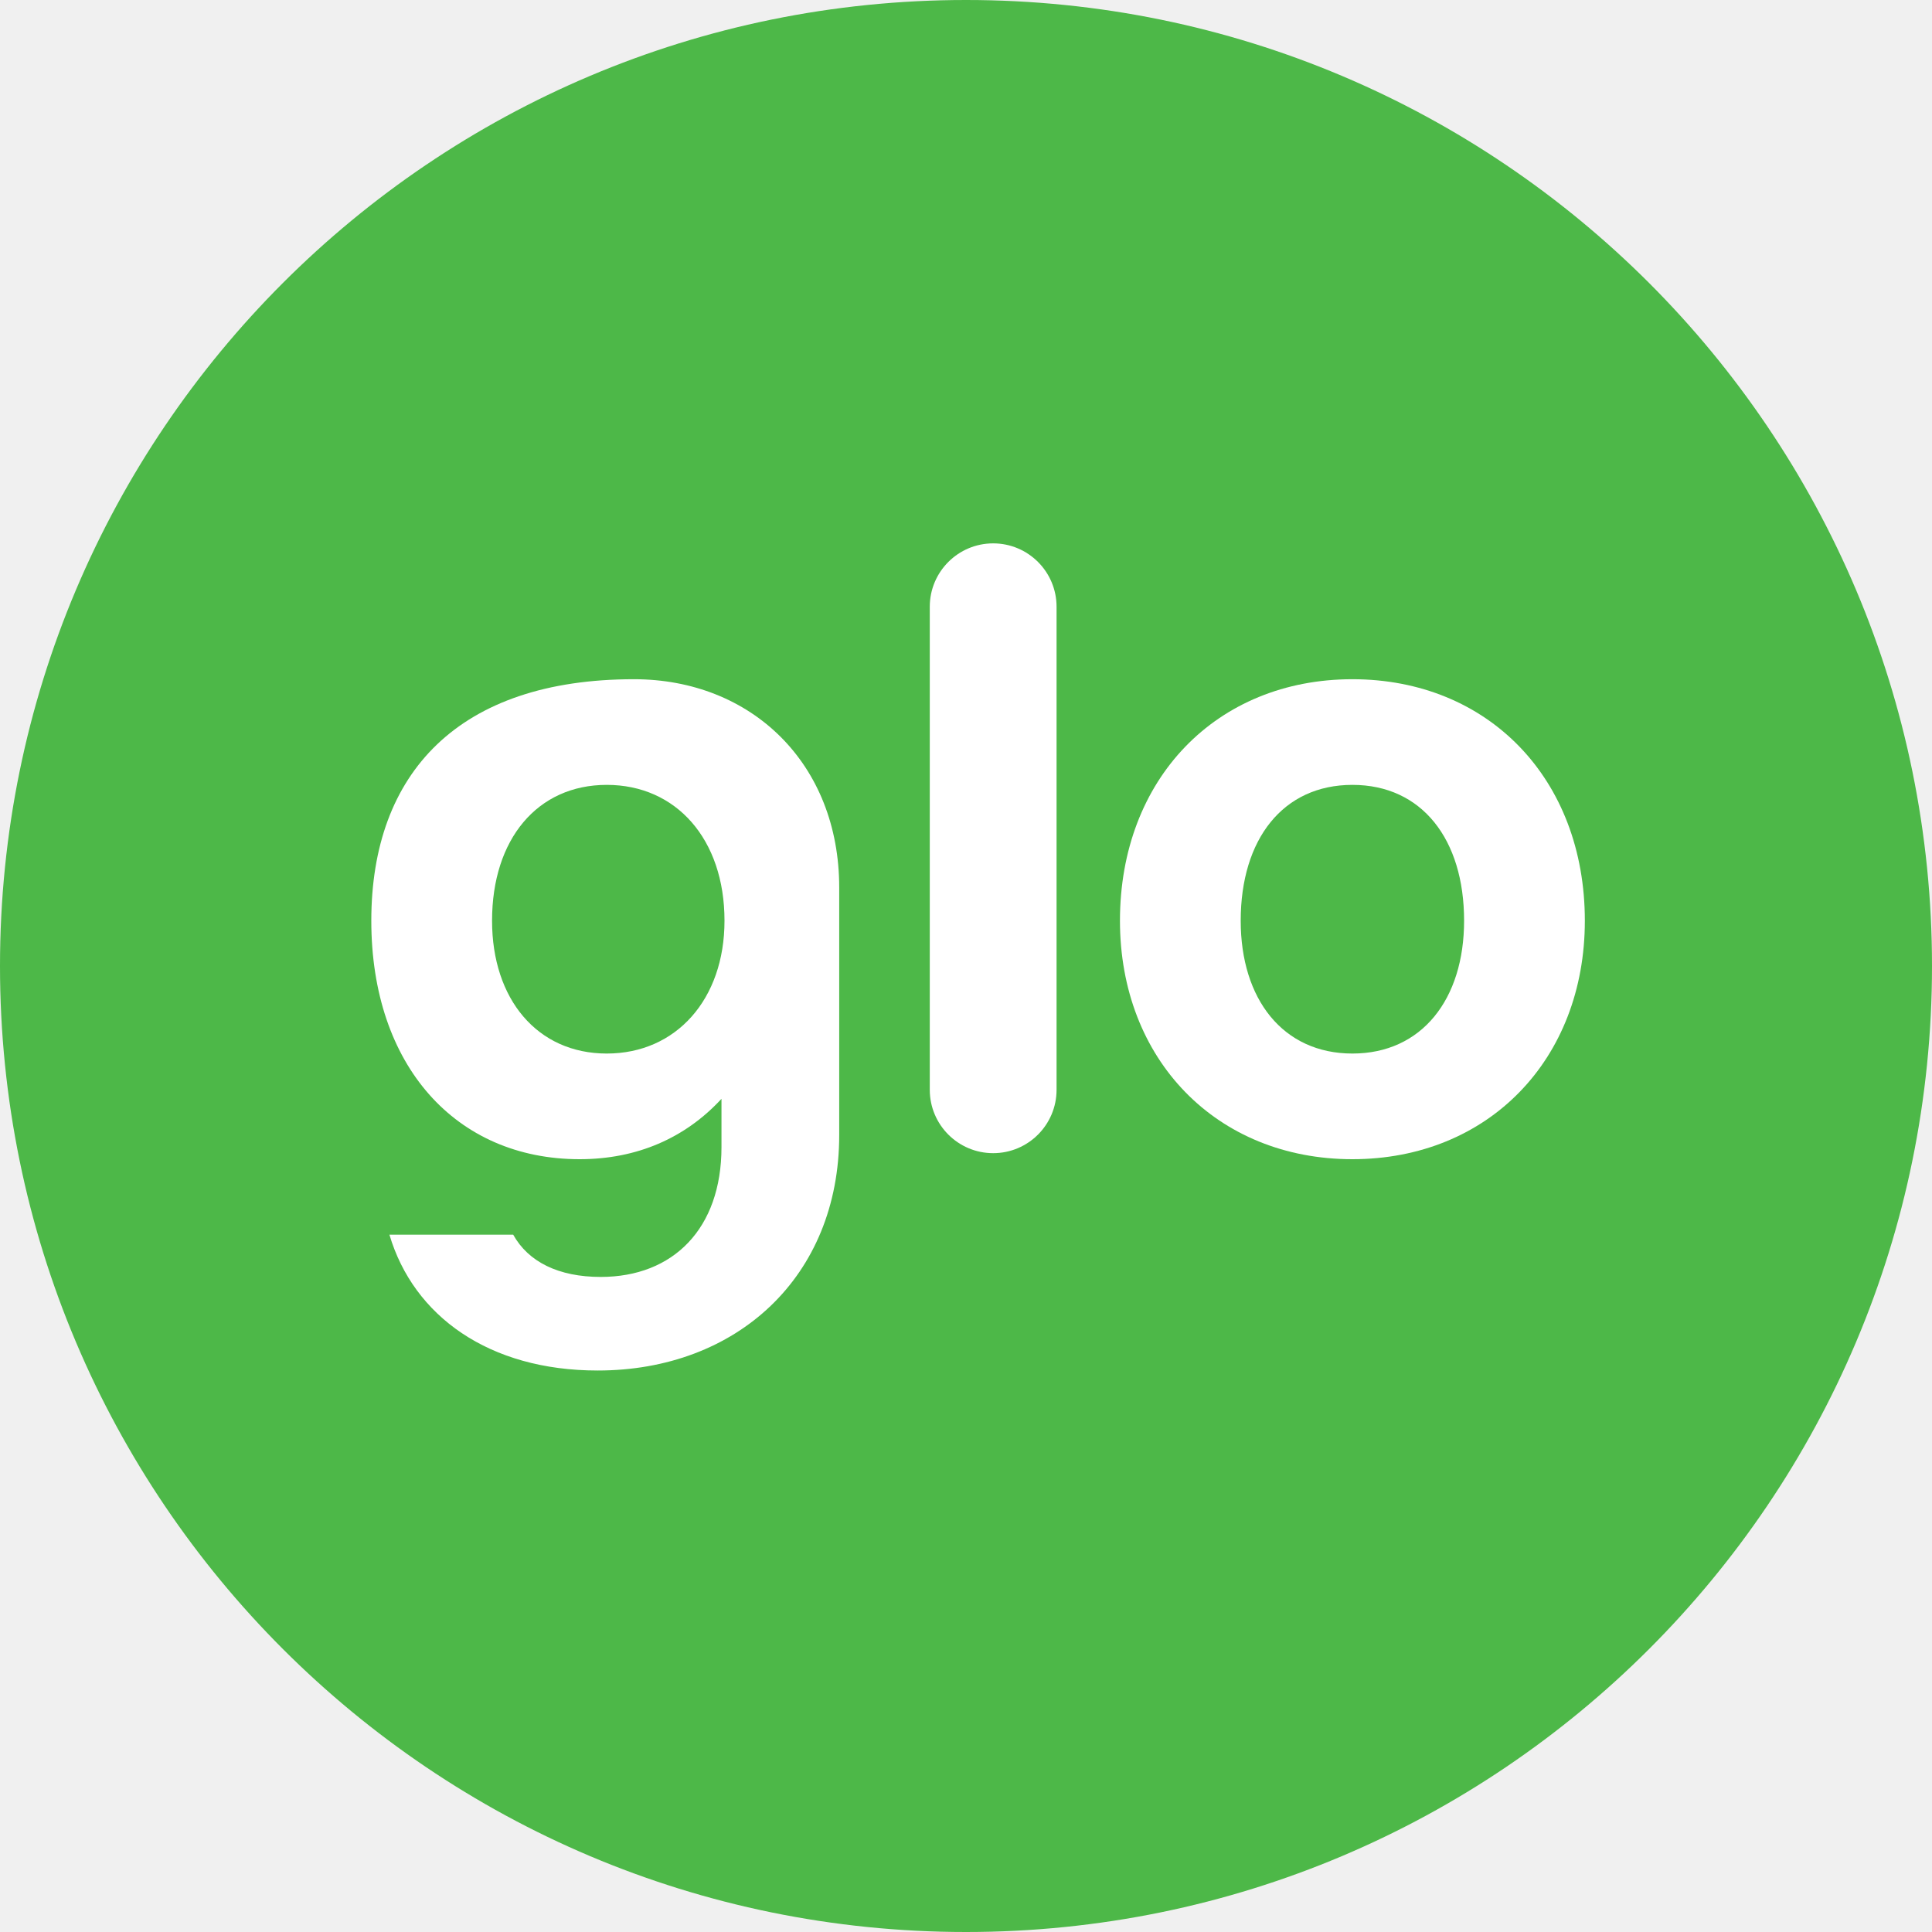
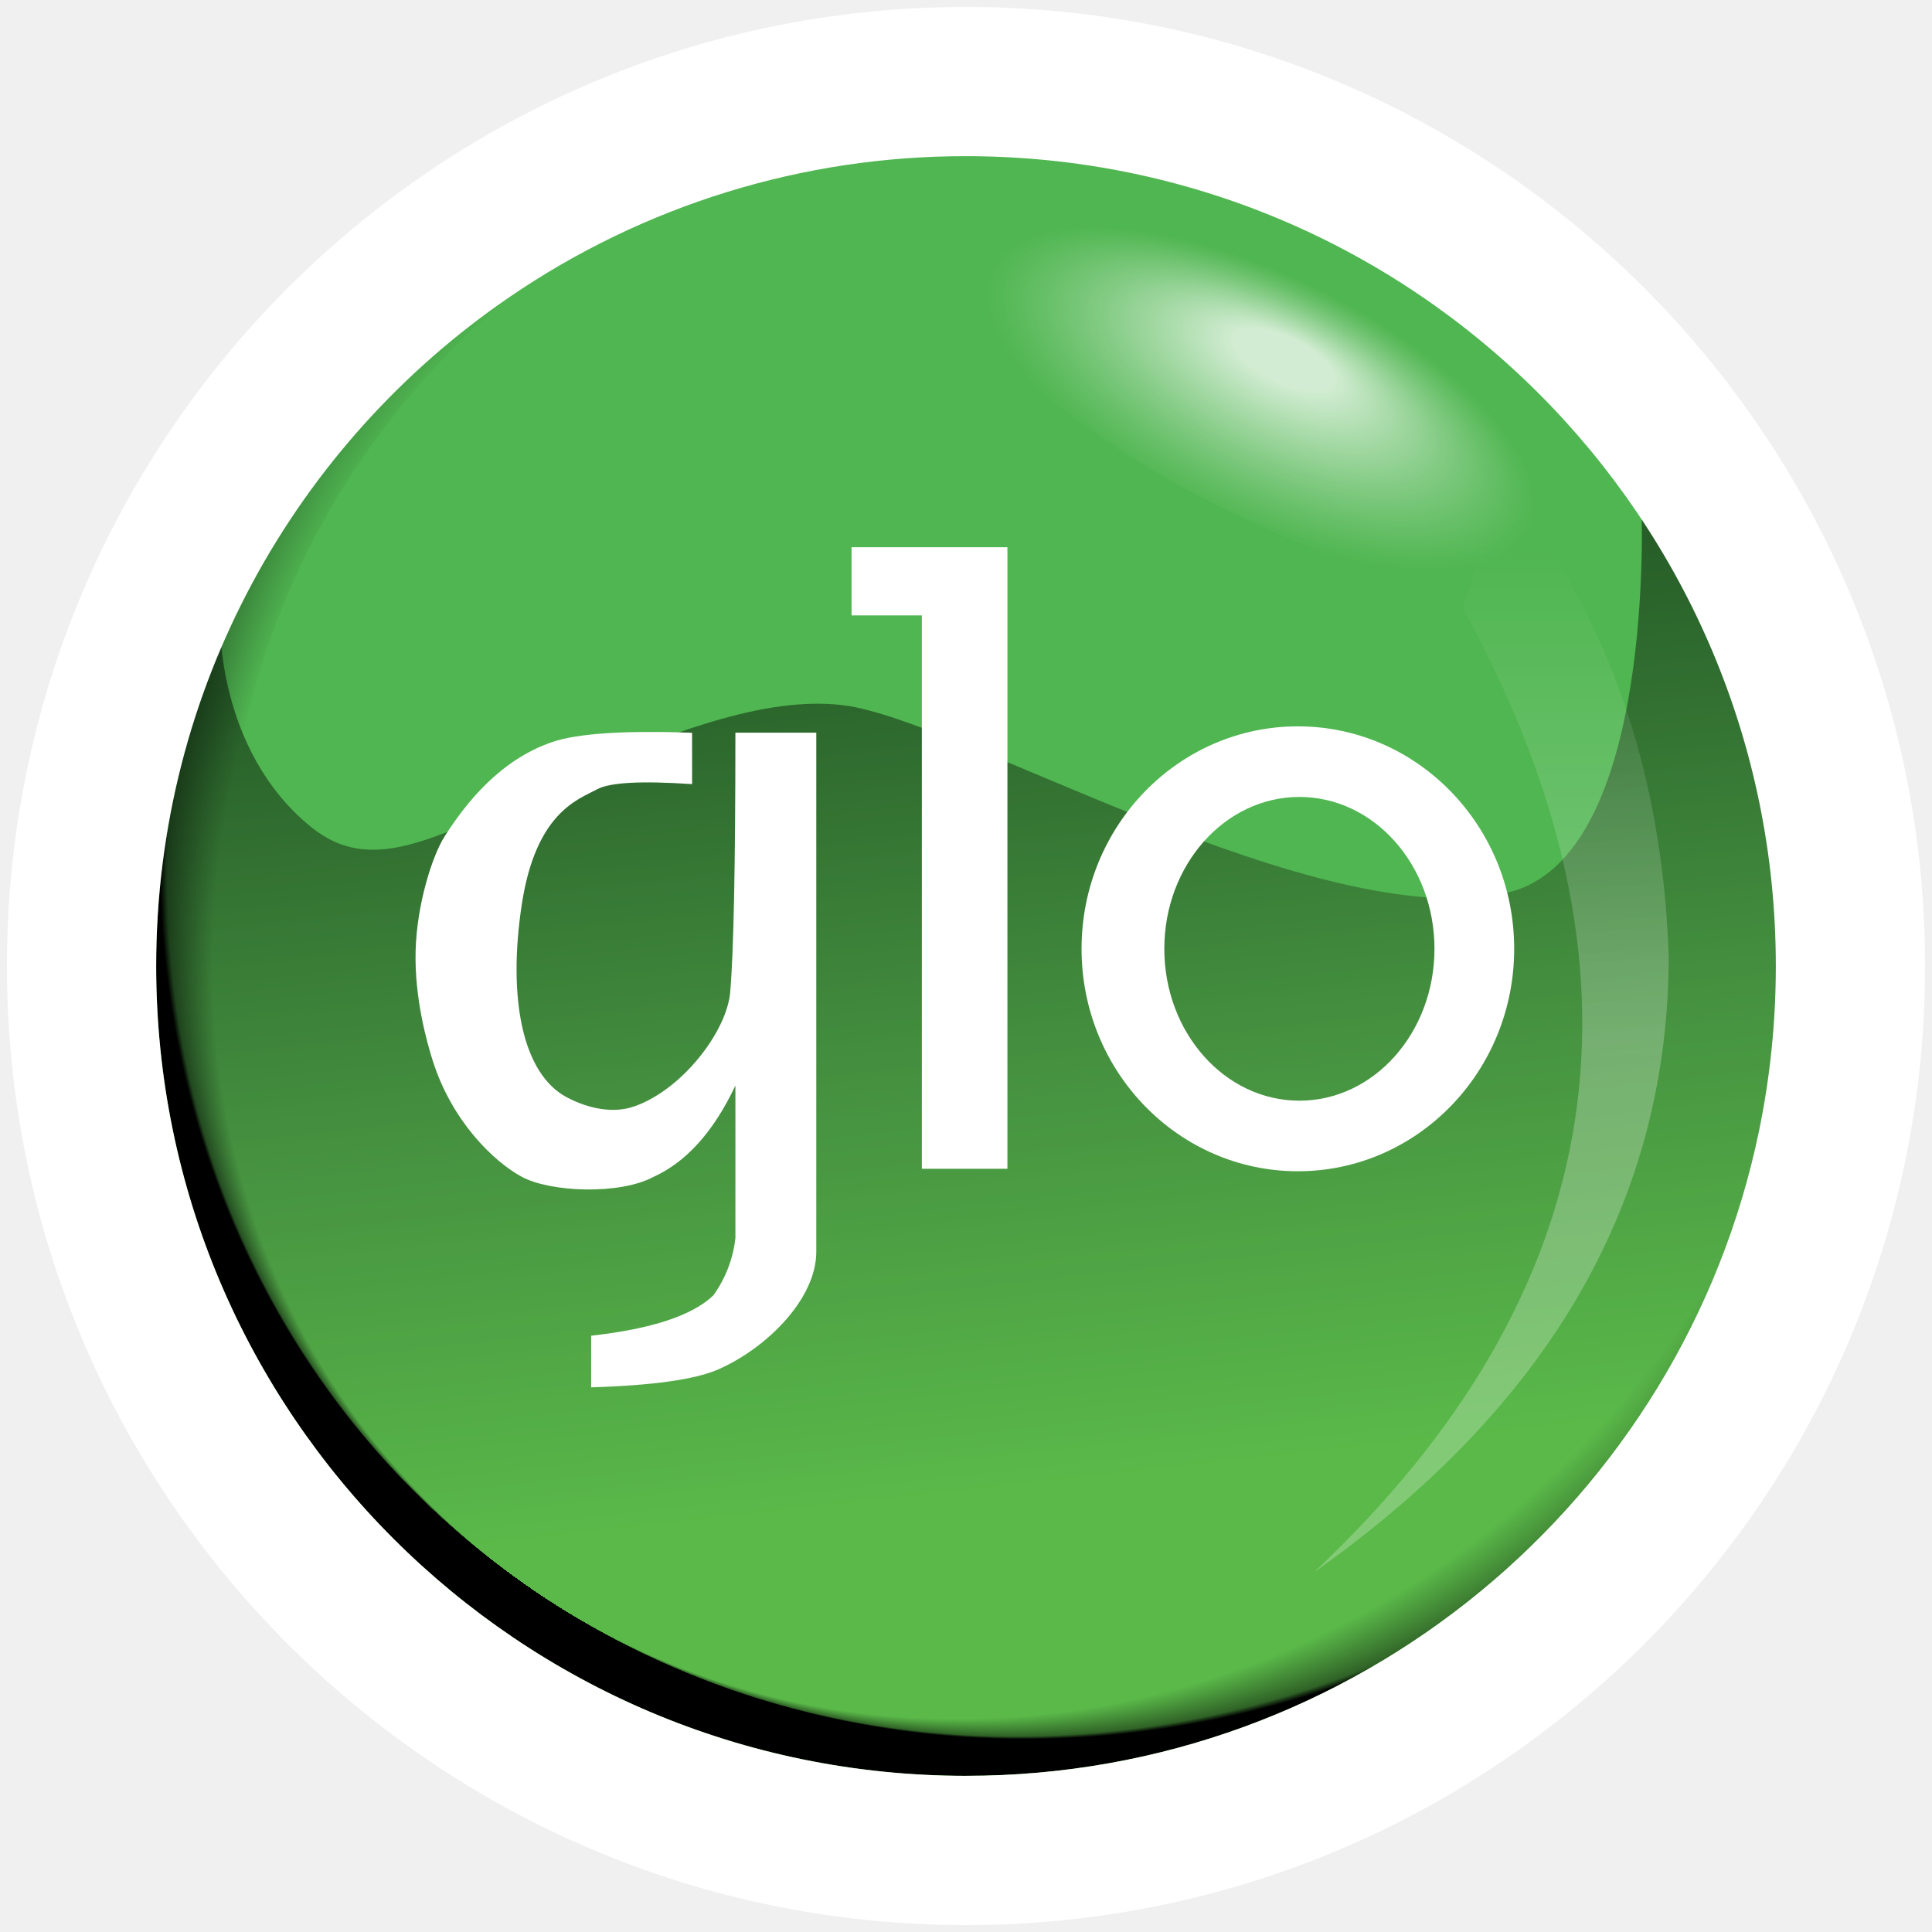
- <svg xmlns="http://www.w3.org/2000/svg" viewBox="0 0 64 64" fill="none">
-   <circle cx="32" cy="32" r="32" fill="#4DB848" />
-   <path fill-rule="evenodd" clip-rule="evenodd" d="M21 22.5C24.9 22.5 27.8 25.3 27.8 29.4V37.6C27.8 42.3 24.4 45.4 19.8 45.4C16.2 45.4 13.7 43.6 12.9 40.9H17C17.5 41.8 18.5 42.3 19.9 42.3C22.3 42.3 23.9 40.7 23.9 38V36.4C22.7 37.7 21.1 38.4 19.2 38.4C15.1 38.4 12.3 35.3 12.3 30.5C12.3 25.6 15.2 22.5 21 22.5ZM20.1 26C17.8 26 16.3 27.8 16.3 30.5C16.3 33.1 17.8 34.9 20.1 34.9C22.4 34.9 24 33.1 24 30.5C24 27.8 22.4 26 20.1 26Z" fill="#FFFFFF" />
-   <rect x="30.8" y="18" width="4.2" height="20.2" rx="2.1" fill="#FFFFFF" />
-   <path fill-rule="evenodd" clip-rule="evenodd" d="M44.8 22.5C49.3 22.5 52.5 25.8 52.5 30.5C52.5 35.1 49.3 38.4 44.8 38.4C40.3 38.4 37.1 35.1 37.1 30.5C37.1 25.8 40.3 22.5 44.8 22.5ZM44.8 26C42.5 26 41.1 27.8 41.1 30.5C41.1 33.1 42.5 34.9 44.8 34.9C47.1 34.9 48.5 33.1 48.5 30.5C48.5 27.8 47.1 26 44.8 26Z" fill="#FFFFFF" />
+ <svg xmlns="http://www.w3.org/2000/svg" viewBox="31 17.6 944 944">
+   <defs>
+     <linearGradient id="a" x1="484.48" y1="319.34" x2="536.14" y2="785.87" gradientUnits="userSpaceOnUse">
+       <stop offset="0" stop-color="#123214" />
+       <stop offset="0.46" stop-color="#3e7c37" />
+       <stop offset="0.91" stop-color="#5fbb46" />
+     </linearGradient>
+     <linearGradient id="b" x1="4812.32" y1="-2121.07" x2="4812.32" y2="-2122.13" gradientTransform="matrix(115.64, 0, 0, -355.9, -555713.76, -754599.8)" gradientUnits="userSpaceOnUse">
+       <stop offset="0" stop-color="#fff" stop-opacity="0" />
+       <stop offset="0.64" stop-color="#fff" stop-opacity="0.43" />
+       <stop offset="1" stop-color="#fff" stop-opacity="0.42" />
+     </linearGradient>
+     <radialGradient id="c" cx="1772.25" cy="-341.52" fy="-409.149" r="151.52" gradientTransform="matrix(1.17, 0.59, -0.28, 0.47, -1527.13, -664.3)" gradientUnits="userSpaceOnUse">
+       <stop offset="0.13" stop-color="#fff" />
+       <stop offset="0.29" stop-color="#fff" stop-opacity="0.69" />
+       <stop offset="0.45" stop-color="#fff" stop-opacity="0.4" />
+       <stop offset="0.59" stop-color="#fff" stop-opacity="0.18" />
+       <stop offset="0.69" stop-color="#fff" stop-opacity="0.05" />
+       <stop offset="0.74" stop-color="#fff" stop-opacity="0" />
+     </radialGradient>
+     <radialGradient id="d" cx="570.86" cy="398.43" fx="613.1" fy="841.348" r="444.93" gradientTransform="translate(410.75 -300.75) rotate(39.84) scale(1 1.09)" gradientUnits="userSpaceOnUse">
+       <stop offset="0.86" stop-opacity="0" />
+       <stop offset="0.98" stop-opacity="0.47" />
+       <stop offset="1" />
+     </radialGradient>
+   </defs>
+   <circle cx="502.49" cy="490.94" r="401.79" style="fill:#50b651" />
+   <path d="M903.05,489.81c0,222.6-180.45,403.05-403,403.05S97,712.41,97,489.81c0-98.47,2.76-113.11,41.52-169.17,0,0-2,63.32,44.43,101,28.87,23.41,59,6.51,114.15-18.89,59.66-27.5,108.16-45.24,146-40.56,57,7.06,232.69,112.57,324.38,91.56C840.73,437,833,264.3,833,264.3,913,342.42,903.05,395.22,903.05,489.81Z" style="fill-rule:evenodd;opacity:0.663;isolation:isolate;fill:url(#a)" />
+   <path d="M673,785.86q218.65-205.67,72.69-471.24.74.54,18.06-62.32,77.68,94.07,82.61,232.22Q846.32,663.46,673,785.86Z" style="fill-rule:evenodd;opacity:0.586;isolation:isolate;fill:url(#b)" />
+   <path d="M603.86,253.13C533.5,214.19,452.78,135.86,463.51,119.41s150-13.62,220.37,25.32,130.26,155.75,119.54,172.2S674.22,292.07,603.86,253.13Z" style="fill-rule:evenodd;opacity:0.744;isolation:isolate;fill:url(#c)" />
+   <path d="M665.15,589.89c-58.37,0-105.69-48.67-105.69-108.7S606.78,372.5,665.15,372.5s105.7,48.66,105.7,108.69S723.53,589.89,665.15,589.89Zm.75-34.48c36.43,0,66-33.23,66-74.22S702.33,407,665.9,407s-66,33.23-66,74.21S629.47,555.41,665.9,555.41Z" style="fill:#fff;fill-rule:evenodd" />
+   <polygon points="447.08 284.98 523.24 284.98 523.24 588.68 481.43 588.68 481.43 318.29 447.08 318.29 447.08 284.98" style="fill:#fff;fill-rule:evenodd" />
+   <path d="M390.32,375.59h39.53V629.21c0,23.11-24.31,47.18-48,57.54q-16.8,7.34-62,8.72V670.24q44.21-4.93,59.68-19.67a59.29,59.29,0,0,0,10.8-28.06V548q-15.85,33.63-39.92,44.59c-16.68,9-50.63,7.52-64.49,0s-34.19-27.32-43.51-56.81c-2.58-8.14-9-30.29-8.33-53.76.6-22.35,8-46,14.15-55.72,10.56-16.6,27.21-37.39,52.43-46.08q18.48-6.37,68.5-4.58v25.09q-37.17-2.51-46.38,2.51c-9.21,5-30,11.17-36.86,56.48s.2,82.39,21.95,94c7.45,4,20.63,8.73,32.81,4.56,23.4-8,45.42-36.53,47.1-55.86Q390.32,473,390.32,375.59Z" style="fill:#fff;fill-rule:evenodd" />
+   <path d="M890.42,570.48C853.09,750.23,693.81,885.29,503,885.29c-218.53,0-395.69-177.16-395.69-395.69,0-135.76,68.37-255.55,172.55-326.8C195.21,233,141.31,339.05,141.31,457.64c0,211.53,171.48,383,383,383C696.57,840.64,842.25,726.93,890.42,570.48Z" style="fill-rule:evenodd;fill:url(#d)" />
+   <path d="M503,21C244.2,21,34.39,230.8,34.39,489.6S244.2,958.21,503,958.21,971.61,748.4,971.61,489.6,761.8,21,503,21Zm0,864.3c-218.53,0-395.69-177.16-395.69-395.69,0-135.76,68.37-255.55,172.55-326.8A393.82,393.82,0,0,1,503,93.91c218.53,0,395.69,177.15,395.69,395.69a397.6,397.6,0,0,1-8.27,80.88C853.09,750.23,693.81,885.29,503,885.29Z" style="fill:#fff;fill-rule:evenodd" />
</svg>
